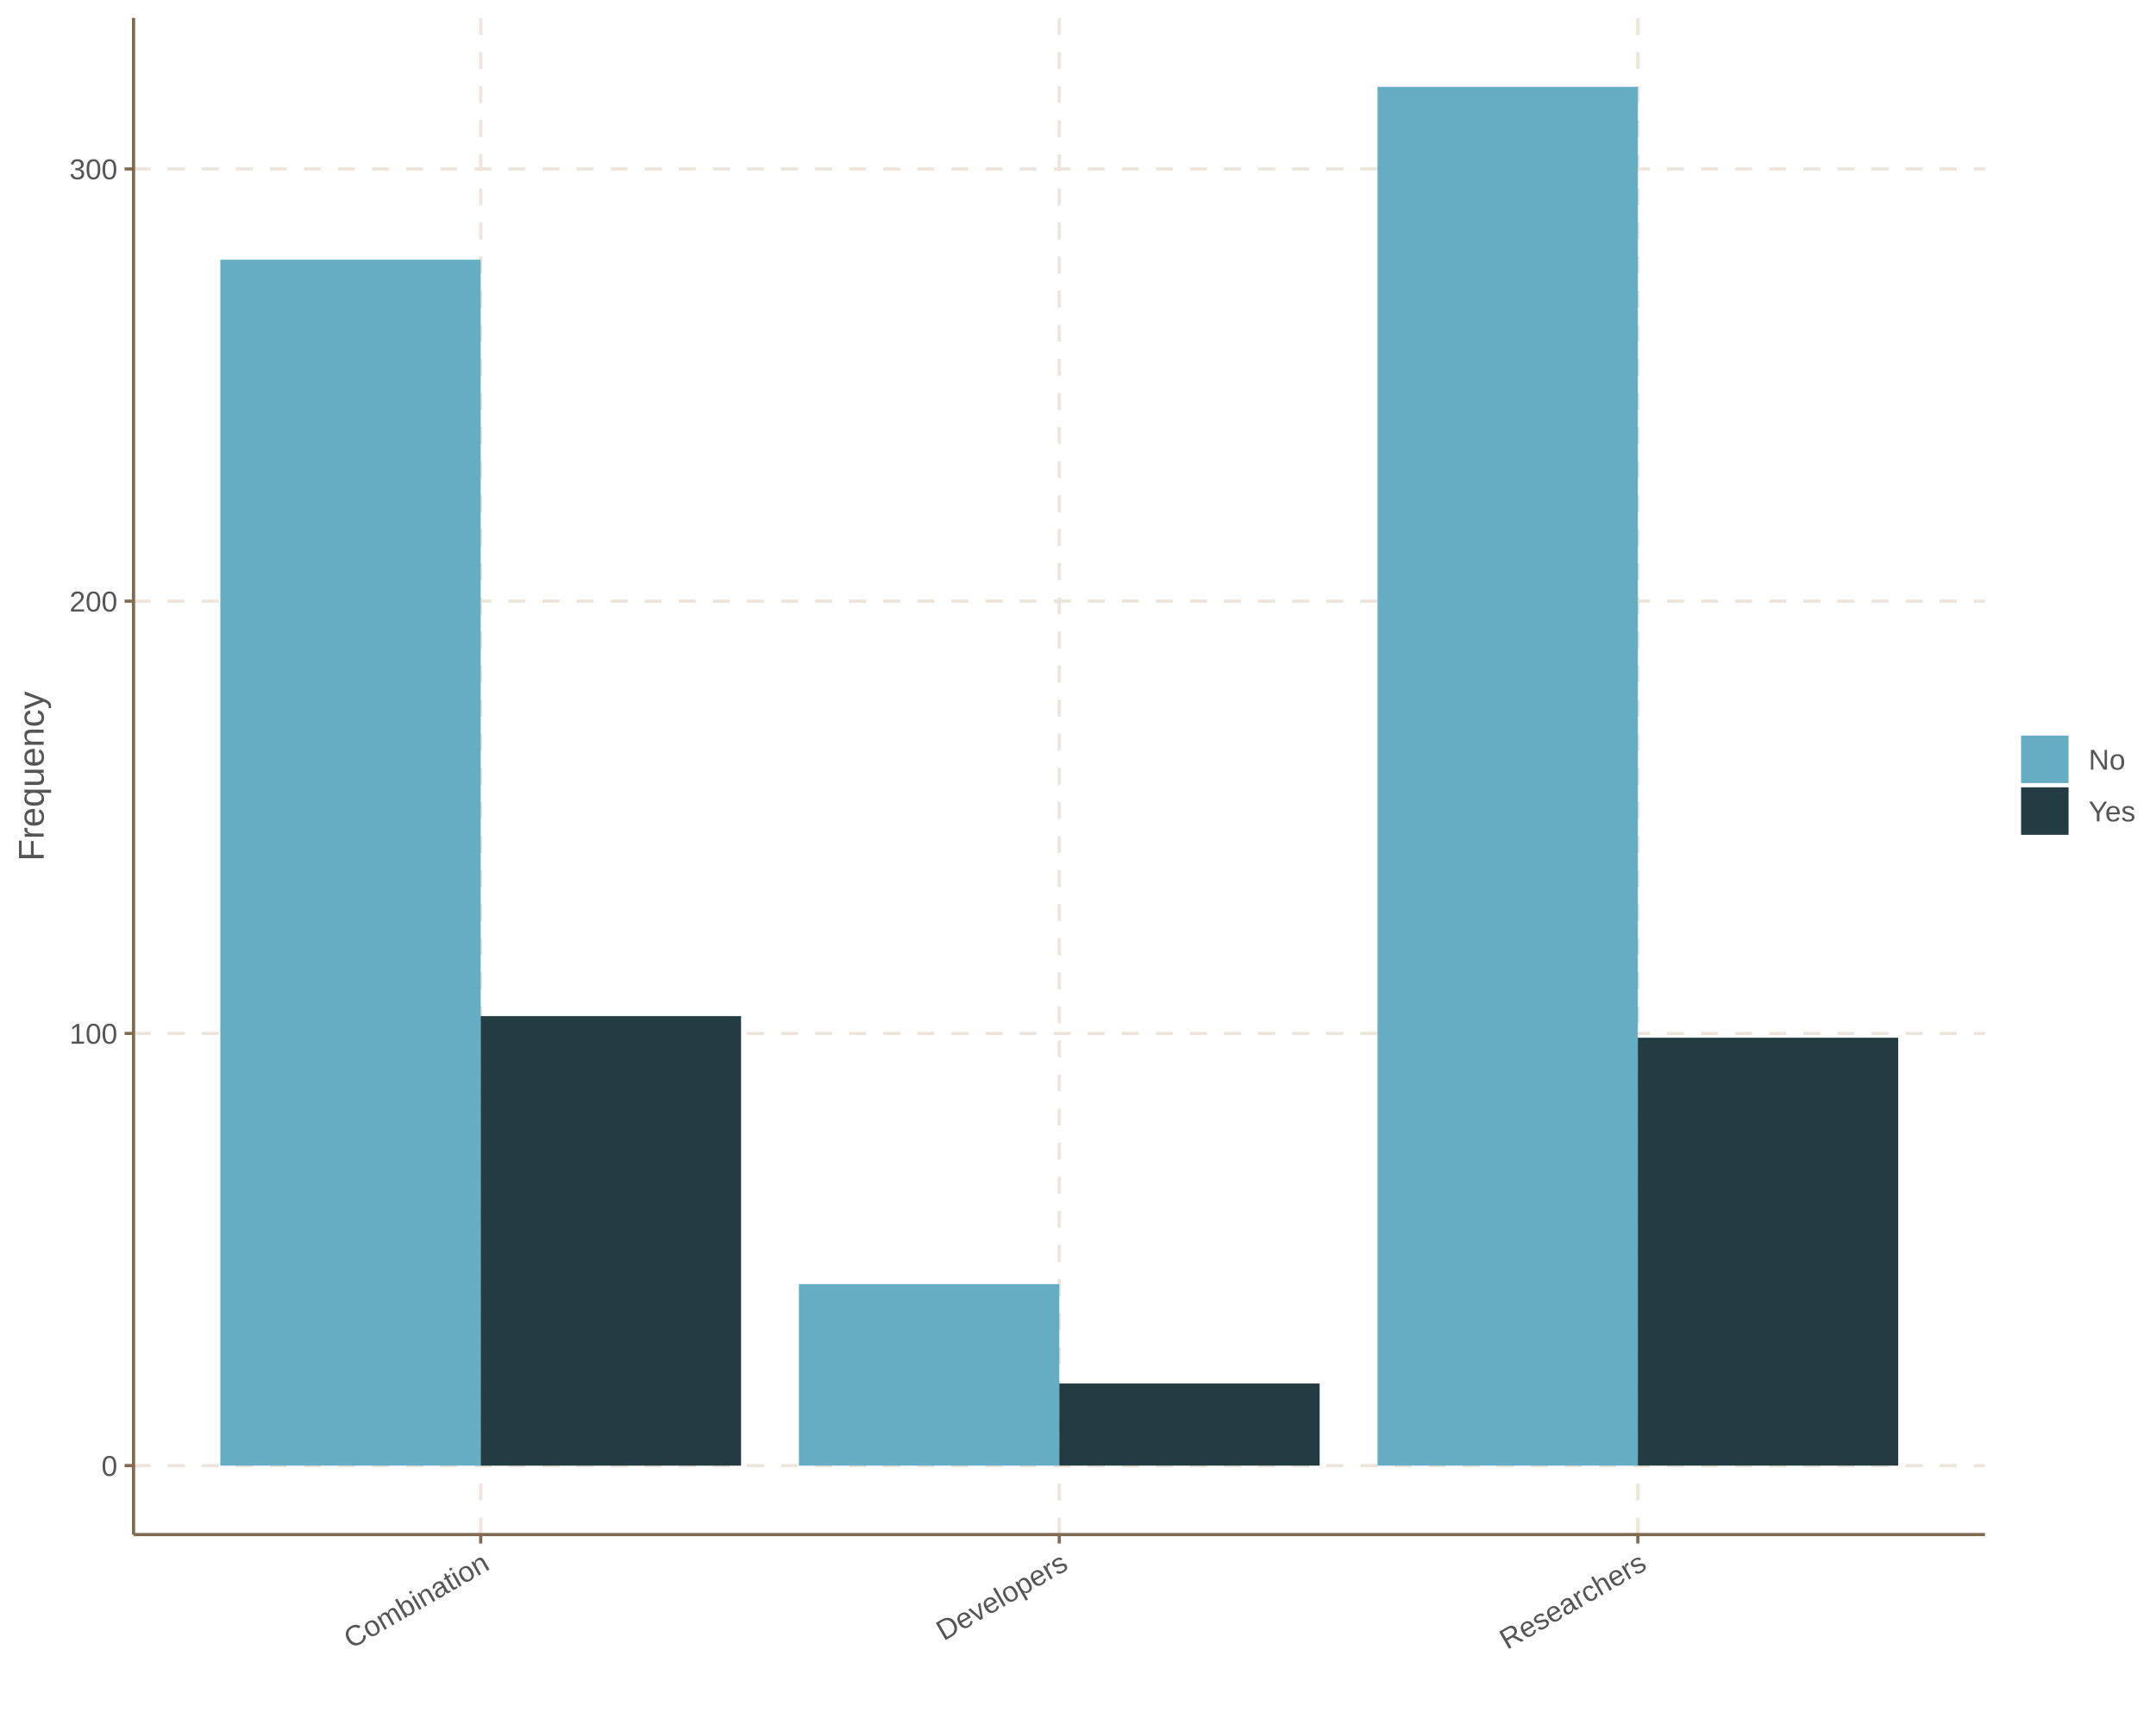
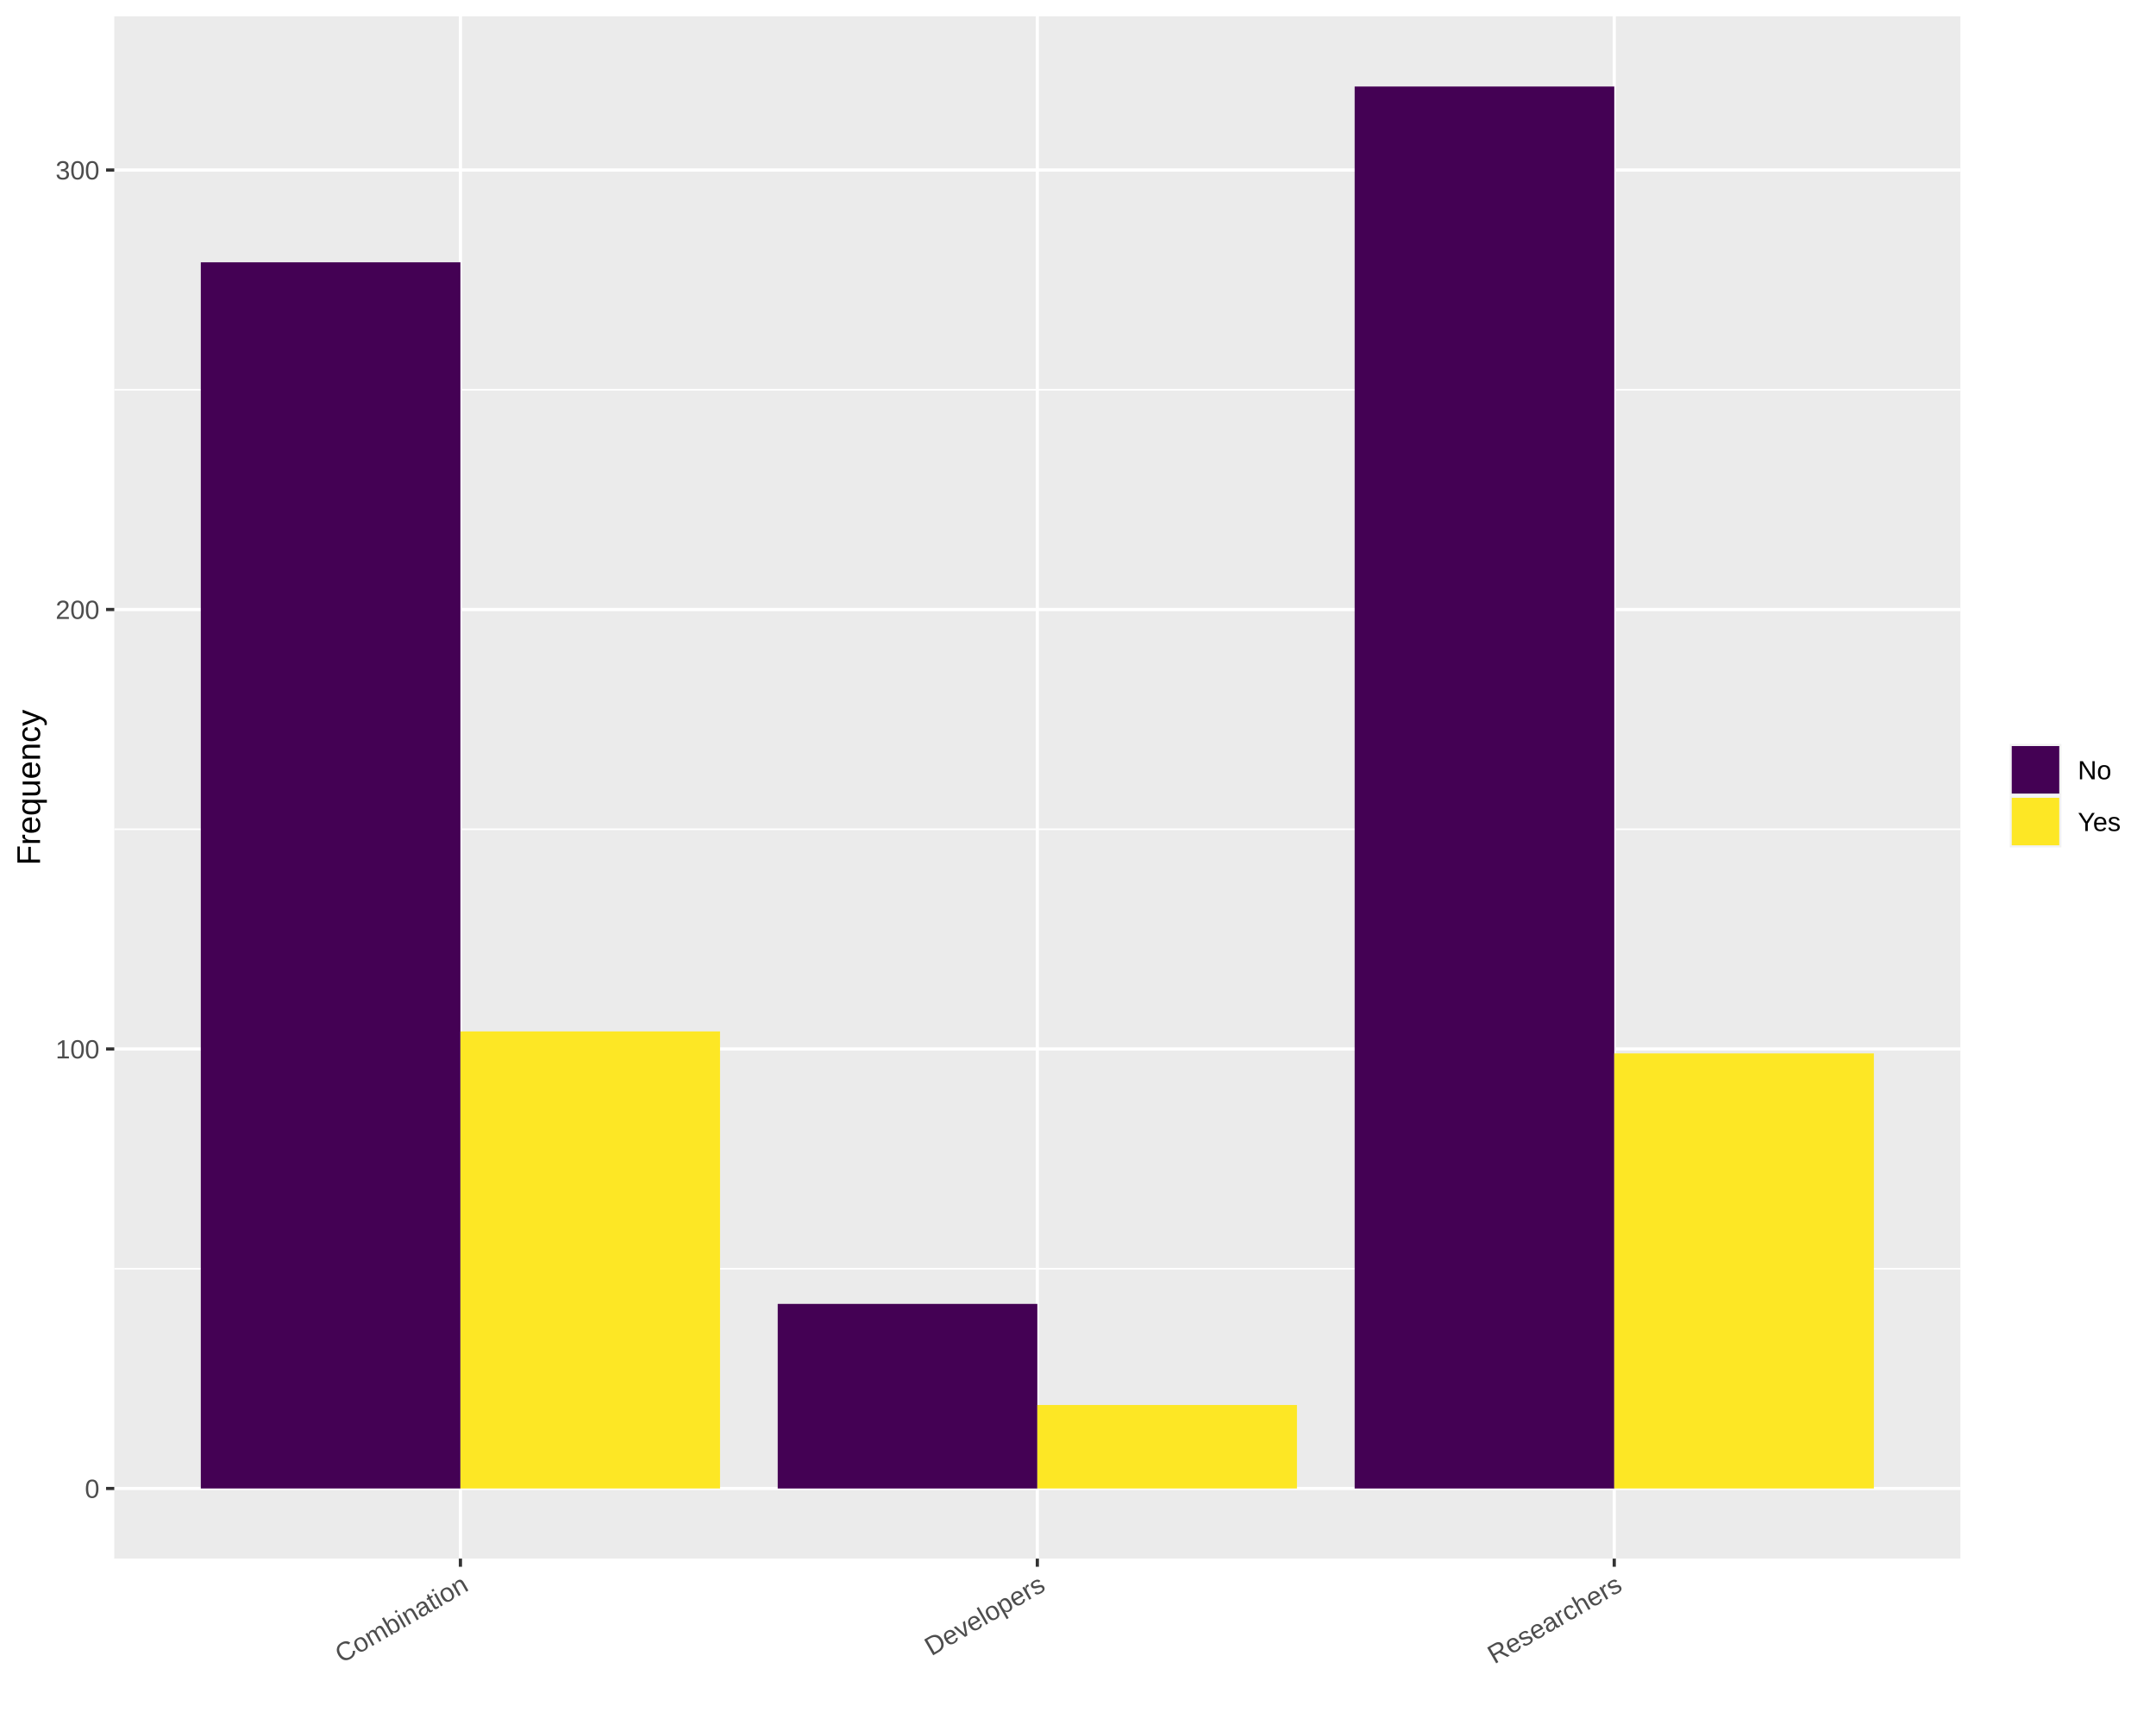
<svg xmlns="http://www.w3.org/2000/svg" class="svglite" width="720.00pt" height="576.00pt" viewBox="0 0 720.00 576.00">
  <defs>
    <style type="text/css">
    .svglite line, .svglite polyline, .svglite polygon, .svglite path, .svglite rect, .svglite circle {
      fill: none;
      stroke: #000000;
      stroke-linecap: round;
      stroke-linejoin: round;
      stroke-miterlimit: 10.00;
    }
    .svglite text {
      white-space: pre;
    }
  </style>
  </defs>
  <rect width="100%" height="100%" style="stroke: none; fill: #FFFFFF;" />
  <defs>
    <clipPath id="cpMC4wMHw3MjAuMDB8MC4wMHw1NzYuMDA=">
      <rect x="0.00" y="0.00" width="720.00" height="576.00" />
    </clipPath>
  </defs>
  <g clip-path="url(#cpMC4wMHw3MjAuMDB8MC4wMHw1NzYuMDA=)">
    <rect x="0.00" y="0.00" width="720.00" height="576.00" style="stroke-width: 1.07; stroke: #FFFFFF; fill: #FFFFFF;" />
  </g>
  <defs>
-     <clipPath id="cpNDQuNjB8NjYyLjkwfDUuOTh8NTEyLjQx">
-       <rect x="44.60" y="5.98" width="618.29" height="506.44" />
+     <clipPath id="cpMzguMTZ8NjU0LjY4fDUuNDh8NTIwLjQz">
+       <rect x="38.16" y="5.48" width="616.52" height="514.95" />
    </clipPath>
  </defs>
-   <g clip-path="url(#cpNDQuNjB8NjYyLjkwfDUuOTh8NTEyLjQx)">
-     <rect x="44.60" y="5.98" width="618.29" height="506.44" style="stroke-width: 1.07; stroke: none; fill: #FFFFFF;" />
-     <polyline points="44.60,489.39 662.90,489.39 " style="stroke-width: 1.07; stroke: #EEE4DA; stroke-dasharray: 5.69,5.69; stroke-linecap: butt;" />
-     <polyline points="44.60,345.07 662.90,345.07 " style="stroke-width: 1.07; stroke: #EEE4DA; stroke-dasharray: 5.69,5.69; stroke-linecap: butt;" />
-     <polyline points="44.60,200.74 662.90,200.74 " style="stroke-width: 1.07; stroke: #EEE4DA; stroke-dasharray: 5.69,5.69; stroke-linecap: butt;" />
-     <polyline points="44.60,56.42 662.90,56.42 " style="stroke-width: 1.07; stroke: #EEE4DA; stroke-dasharray: 5.69,5.69; stroke-linecap: butt;" />
-     <polyline points="160.53,512.41 160.53,5.98 " style="stroke-width: 1.07; stroke: #EEE4DA; stroke-dasharray: 5.69,5.69; stroke-linecap: butt;" />
-     <polyline points="353.75,512.41 353.75,5.98 " style="stroke-width: 1.07; stroke: #EEE4DA; stroke-dasharray: 5.69,5.69; stroke-linecap: butt;" />
-     <polyline points="546.96,512.41 546.96,5.98 " style="stroke-width: 1.07; stroke: #EEE4DA; stroke-dasharray: 5.69,5.69; stroke-linecap: butt;" />
-     <rect x="73.58" y="86.73" width="86.95" height="402.67" style="stroke-width: 1.07; stroke: none; stroke-linecap: square; stroke-linejoin: miter; fill: #65ADC2;" />
-     <rect x="160.53" y="339.30" width="86.95" height="150.10" style="stroke-width: 1.07; stroke: none; stroke-linecap: square; stroke-linejoin: miter; fill: #233B43;" />
-     <rect x="266.80" y="428.78" width="86.95" height="60.62" style="stroke-width: 1.07; stroke: none; stroke-linecap: square; stroke-linejoin: miter; fill: #65ADC2;" />
-     <rect x="353.75" y="461.97" width="86.95" height="27.42" style="stroke-width: 1.07; stroke: none; stroke-linecap: square; stroke-linejoin: miter; fill: #233B43;" />
-     <rect x="460.02" y="29.00" width="86.95" height="460.40" style="stroke-width: 1.07; stroke: none; stroke-linecap: square; stroke-linejoin: miter; fill: #65ADC2;" />
-     <rect x="546.96" y="346.51" width="86.95" height="142.88" style="stroke-width: 1.07; stroke: none; stroke-linecap: square; stroke-linejoin: miter; fill: #233B43;" />
+   <g clip-path="url(#cpMzguMTZ8NjU0LjY4fDUuNDh8NTIwLjQz)">
+     <rect x="38.16" y="5.48" width="616.52" height="514.95" style="stroke-width: 1.07; stroke: none; fill: #EBEBEB;" />
+     <polyline points="38.16,423.65 654.68,423.65 " style="stroke-width: 0.53; stroke: #FFFFFF; stroke-linecap: butt;" />
+     <polyline points="38.16,276.90 654.68,276.90 " style="stroke-width: 0.53; stroke: #FFFFFF; stroke-linecap: butt;" />
+     <polyline points="38.16,130.14 654.68,130.14 " style="stroke-width: 0.53; stroke: #FFFFFF; stroke-linecap: butt;" />
+     <polyline points="38.16,497.02 654.68,497.02 " style="stroke-width: 1.07; stroke: #FFFFFF; stroke-linecap: butt;" />
+     <polyline points="38.16,350.27 654.68,350.27 " style="stroke-width: 1.07; stroke: #FFFFFF; stroke-linecap: butt;" />
+     <polyline points="38.16,203.52 654.68,203.52 " style="stroke-width: 1.07; stroke: #FFFFFF; stroke-linecap: butt;" />
+     <polyline points="38.16,56.77 654.68,56.77 " style="stroke-width: 1.07; stroke: #FFFFFF; stroke-linecap: butt;" />
+     <polyline points="153.76,520.43 153.76,5.48 " style="stroke-width: 1.07; stroke: #FFFFFF; stroke-linecap: butt;" />
+     <polyline points="346.42,520.43 346.42,5.48 " style="stroke-width: 1.07; stroke: #FFFFFF; stroke-linecap: butt;" />
+     <polyline points="539.08,520.43 539.08,5.48 " style="stroke-width: 1.07; stroke: #FFFFFF; stroke-linecap: butt;" />
+     <rect x="67.06" y="87.59" width="86.70" height="409.43" style="stroke-width: 1.07; stroke: none; stroke-linecap: square; stroke-linejoin: miter; fill: #440154;" />
+     <rect x="153.76" y="344.40" width="86.70" height="152.62" style="stroke-width: 1.07; stroke: none; stroke-linecap: square; stroke-linejoin: miter; fill: #FDE725;" />
+     <rect x="259.72" y="435.39" width="86.70" height="61.64" style="stroke-width: 1.07; stroke: none; stroke-linecap: square; stroke-linejoin: miter; fill: #440154;" />
+     <rect x="346.42" y="469.14" width="86.70" height="27.88" style="stroke-width: 1.07; stroke: none; stroke-linecap: square; stroke-linejoin: miter; fill: #FDE725;" />
+     <rect x="452.39" y="28.89" width="86.70" height="468.14" style="stroke-width: 1.07; stroke: none; stroke-linecap: square; stroke-linejoin: miter; fill: #440154;" />
+     <rect x="539.08" y="351.74" width="86.70" height="145.28" style="stroke-width: 1.07; stroke: none; stroke-linecap: square; stroke-linejoin: miter; fill: #FDE725;" />
  </g>
  <g clip-path="url(#cpMC4wMHw3MjAuMDB8MC4wMHw1NzYuMDA=)">
-     <polyline points="44.60,512.41 44.60,5.98 " style="stroke-width: 1.07; stroke: #826A50; stroke-linecap: butt;" />
-     <text x="39.22" y="492.83" text-anchor="end" style="font-size: 9.60px;fill: #555555; font-family: &quot;Arial&quot;;" textLength="5.34px" lengthAdjust="spacingAndGlyphs">0</text>
-     <text x="39.22" y="348.51" text-anchor="end" style="font-size: 9.60px;fill: #555555; font-family: &quot;Arial&quot;;" textLength="16.01px" lengthAdjust="spacingAndGlyphs">100</text>
-     <text x="39.22" y="204.19" text-anchor="end" style="font-size: 9.60px;fill: #555555; font-family: &quot;Arial&quot;;" textLength="16.01px" lengthAdjust="spacingAndGlyphs">200</text>
-     <text x="39.22" y="59.86" text-anchor="end" style="font-size: 9.60px;fill: #555555; font-family: &quot;Arial&quot;;" textLength="16.01px" lengthAdjust="spacingAndGlyphs">300</text>
-     <polyline points="41.61,489.39 44.60,489.39 " style="stroke-width: 1.07; stroke: #826A50; stroke-linecap: butt;" />
-     <polyline points="41.61,345.07 44.60,345.07 " style="stroke-width: 1.07; stroke: #826A50; stroke-linecap: butt;" />
-     <polyline points="41.61,200.74 44.60,200.74 " style="stroke-width: 1.07; stroke: #826A50; stroke-linecap: butt;" />
-     <polyline points="41.61,56.42 44.60,56.42 " style="stroke-width: 1.07; stroke: #826A50; stroke-linecap: butt;" />
-     <polyline points="44.60,512.41 662.90,512.41 " style="stroke-width: 1.07; stroke: #826A50; stroke-linecap: butt;" />
-     <polyline points="160.53,515.40 160.53,512.41 " style="stroke-width: 1.07; stroke: #826A50; stroke-linecap: butt;" />
-     <polyline points="353.75,515.40 353.75,512.41 " style="stroke-width: 1.07; stroke: #826A50; stroke-linecap: butt;" />
-     <polyline points="546.96,515.40 546.96,512.41 " style="stroke-width: 1.07; stroke: #826A50; stroke-linecap: butt;" />
-     <text transform="translate(163.97,523.75) rotate(-30)" text-anchor="end" style="font-size: 9.60px;fill: #555555; font-family: &quot;Arial&quot;;" textLength="53.86px" lengthAdjust="spacingAndGlyphs">Combination</text>
-     <text transform="translate(357.19,523.75) rotate(-30)" text-anchor="end" style="font-size: 9.60px;fill: #555555; font-family: &quot;Arial&quot;;" textLength="48.52px" lengthAdjust="spacingAndGlyphs">Developers</text>
-     <text transform="translate(550.41,523.75) rotate(-30)" text-anchor="end" style="font-size: 9.60px;fill: #555555; font-family: &quot;Arial&quot;;" textLength="54.38px" lengthAdjust="spacingAndGlyphs">Researchers</text>
-     <text transform="translate(14.59,259.20) rotate(-90)" text-anchor="middle" style="font-size: 12.00px;fill: #555555; font-family: &quot;Arial&quot;;" textLength="56.69px" lengthAdjust="spacingAndGlyphs">Frequency</text>
-     <rect x="674.23" y="238.93" width="39.79" height="40.54" style="stroke-width: 1.07; stroke: #FFFFFF; fill: #FFFFFF;" />
-     <rect x="674.23" y="244.90" width="17.28" height="17.28" style="stroke-width: 1.07; stroke: #FFFFFF; fill: #FFFFFF;" />
-     <rect x="674.94" y="245.61" width="15.86" height="15.86" style="stroke-width: 1.07; stroke: none; stroke-linecap: square; stroke-linejoin: miter; fill: #65ADC2;" />
-     <rect x="674.23" y="262.18" width="17.28" height="17.28" style="stroke-width: 1.07; stroke: #FFFFFF; fill: #FFFFFF;" />
-     <rect x="674.94" y="262.89" width="15.86" height="15.86" style="stroke-width: 1.07; stroke: none; stroke-linecap: square; stroke-linejoin: miter; fill: #233B43;" />
-     <text x="697.49" y="256.99" style="font-size: 9.60px;fill: #555555; font-family: &quot;Arial&quot;;" textLength="12.26px" lengthAdjust="spacingAndGlyphs">No</text>
-     <text x="697.49" y="274.27" style="font-size: 9.60px;fill: #555555; font-family: &quot;Arial&quot;;" textLength="16.53px" lengthAdjust="spacingAndGlyphs">Yes</text>
+     <text x="33.23" y="500.17" text-anchor="end" style="font-size: 8.80px;fill: #4D4D4D; font-family: &quot;Arial&quot;;" textLength="4.90px" lengthAdjust="spacingAndGlyphs">0</text>
+     <text x="33.23" y="353.42" text-anchor="end" style="font-size: 8.80px;fill: #4D4D4D; font-family: &quot;Arial&quot;;" textLength="14.69px" lengthAdjust="spacingAndGlyphs">100</text>
+     <text x="33.23" y="206.67" text-anchor="end" style="font-size: 8.80px;fill: #4D4D4D; font-family: &quot;Arial&quot;;" textLength="14.69px" lengthAdjust="spacingAndGlyphs">200</text>
+     <text x="33.23" y="59.92" text-anchor="end" style="font-size: 8.80px;fill: #4D4D4D; font-family: &quot;Arial&quot;;" textLength="14.69px" lengthAdjust="spacingAndGlyphs">300</text>
+     <polyline points="35.42,497.02 38.16,497.02 " style="stroke-width: 1.07; stroke: #333333; stroke-linecap: butt;" />
+     <polyline points="35.42,350.27 38.16,350.27 " style="stroke-width: 1.07; stroke: #333333; stroke-linecap: butt;" />
+     <polyline points="35.42,203.52 38.16,203.52 " style="stroke-width: 1.07; stroke: #333333; stroke-linecap: butt;" />
+     <polyline points="35.42,56.77 38.16,56.77 " style="stroke-width: 1.07; stroke: #333333; stroke-linecap: butt;" />
+     <polyline points="153.76,523.17 153.76,520.43 " style="stroke-width: 1.07; stroke: #333333; stroke-linecap: butt;" />
+     <polyline points="346.42,523.17 346.42,520.43 " style="stroke-width: 1.07; stroke: #333333; stroke-linecap: butt;" />
+     <polyline points="539.08,523.17 539.08,520.43 " style="stroke-width: 1.07; stroke: #333333; stroke-linecap: butt;" />
+     <text transform="translate(156.91,530.82) rotate(-30)" text-anchor="end" style="font-size: 8.80px;fill: #4D4D4D; font-family: &quot;Arial&quot;;" textLength="49.40px" lengthAdjust="spacingAndGlyphs">Combination</text>
+     <text transform="translate(349.58,530.82) rotate(-30)" text-anchor="end" style="font-size: 8.80px;fill: #4D4D4D; font-family: &quot;Arial&quot;;" textLength="44.51px" lengthAdjust="spacingAndGlyphs">Developers</text>
+     <text transform="translate(542.24,530.82) rotate(-30)" text-anchor="end" style="font-size: 8.80px;fill: #4D4D4D; font-family: &quot;Arial&quot;;" textLength="49.89px" lengthAdjust="spacingAndGlyphs">Researchers</text>
+     <text transform="translate(13.37,262.95) rotate(-90)" text-anchor="middle" style="font-size: 11.00px; font-family: &quot;Arial&quot;;" textLength="51.98px" lengthAdjust="spacingAndGlyphs">Frequency</text>
+     <rect x="665.64" y="237.45" width="48.88" height="51.00" style="stroke-width: 1.07; stroke: none; fill: #FFFFFF;" />
+     <rect x="671.12" y="248.41" width="17.28" height="17.28" style="stroke-width: 1.07; stroke: none; fill: #F2F2F2;" />
+     <rect x="671.83" y="249.12" width="15.86" height="15.86" style="stroke-width: 1.07; stroke: none; stroke-linecap: square; stroke-linejoin: miter; fill: #440154;" />
+     <rect x="671.12" y="265.69" width="17.28" height="17.28" style="stroke-width: 1.07; stroke: none; fill: #F2F2F2;" />
+     <rect x="671.83" y="266.40" width="15.86" height="15.86" style="stroke-width: 1.07; stroke: none; stroke-linecap: square; stroke-linejoin: miter; fill: #FDE725;" />
+     <text x="693.88" y="260.21" style="font-size: 8.80px; font-family: &quot;Arial&quot;;" textLength="11.25px" lengthAdjust="spacingAndGlyphs">No</text>
+     <text x="693.88" y="277.49" style="font-size: 8.80px; font-family: &quot;Arial&quot;;" textLength="15.16px" lengthAdjust="spacingAndGlyphs">Yes</text>
  </g>
</svg>
